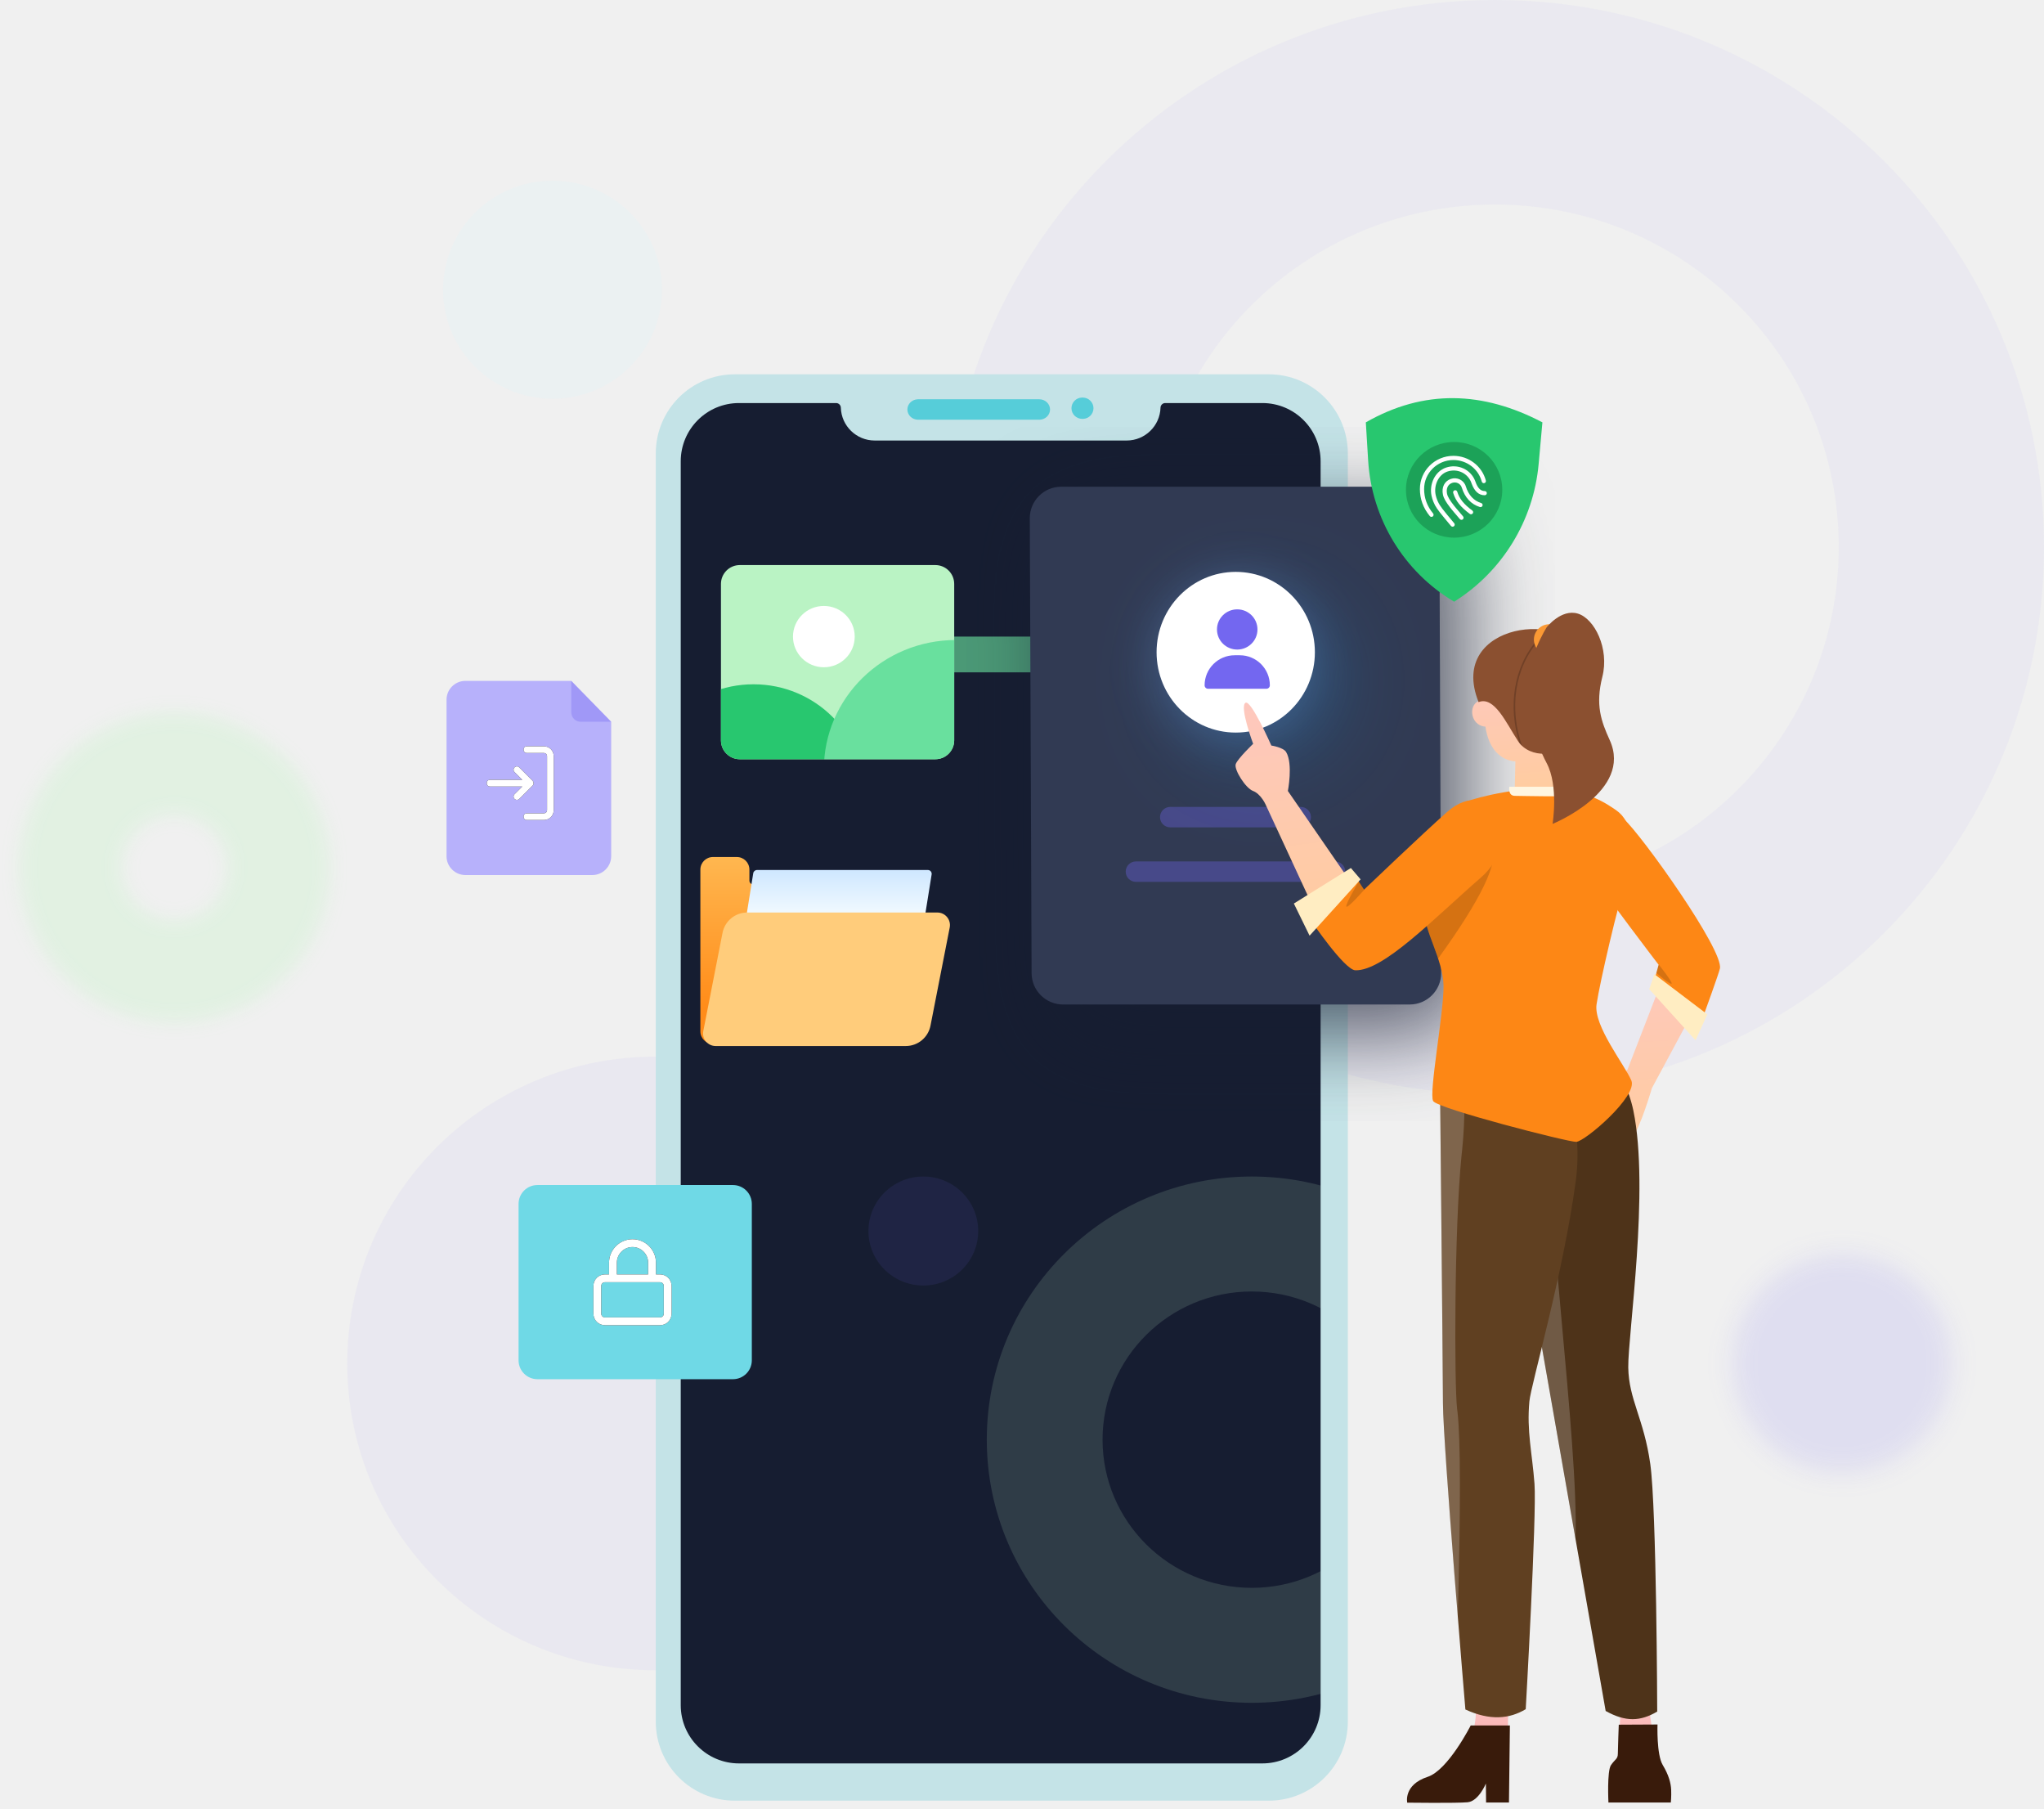
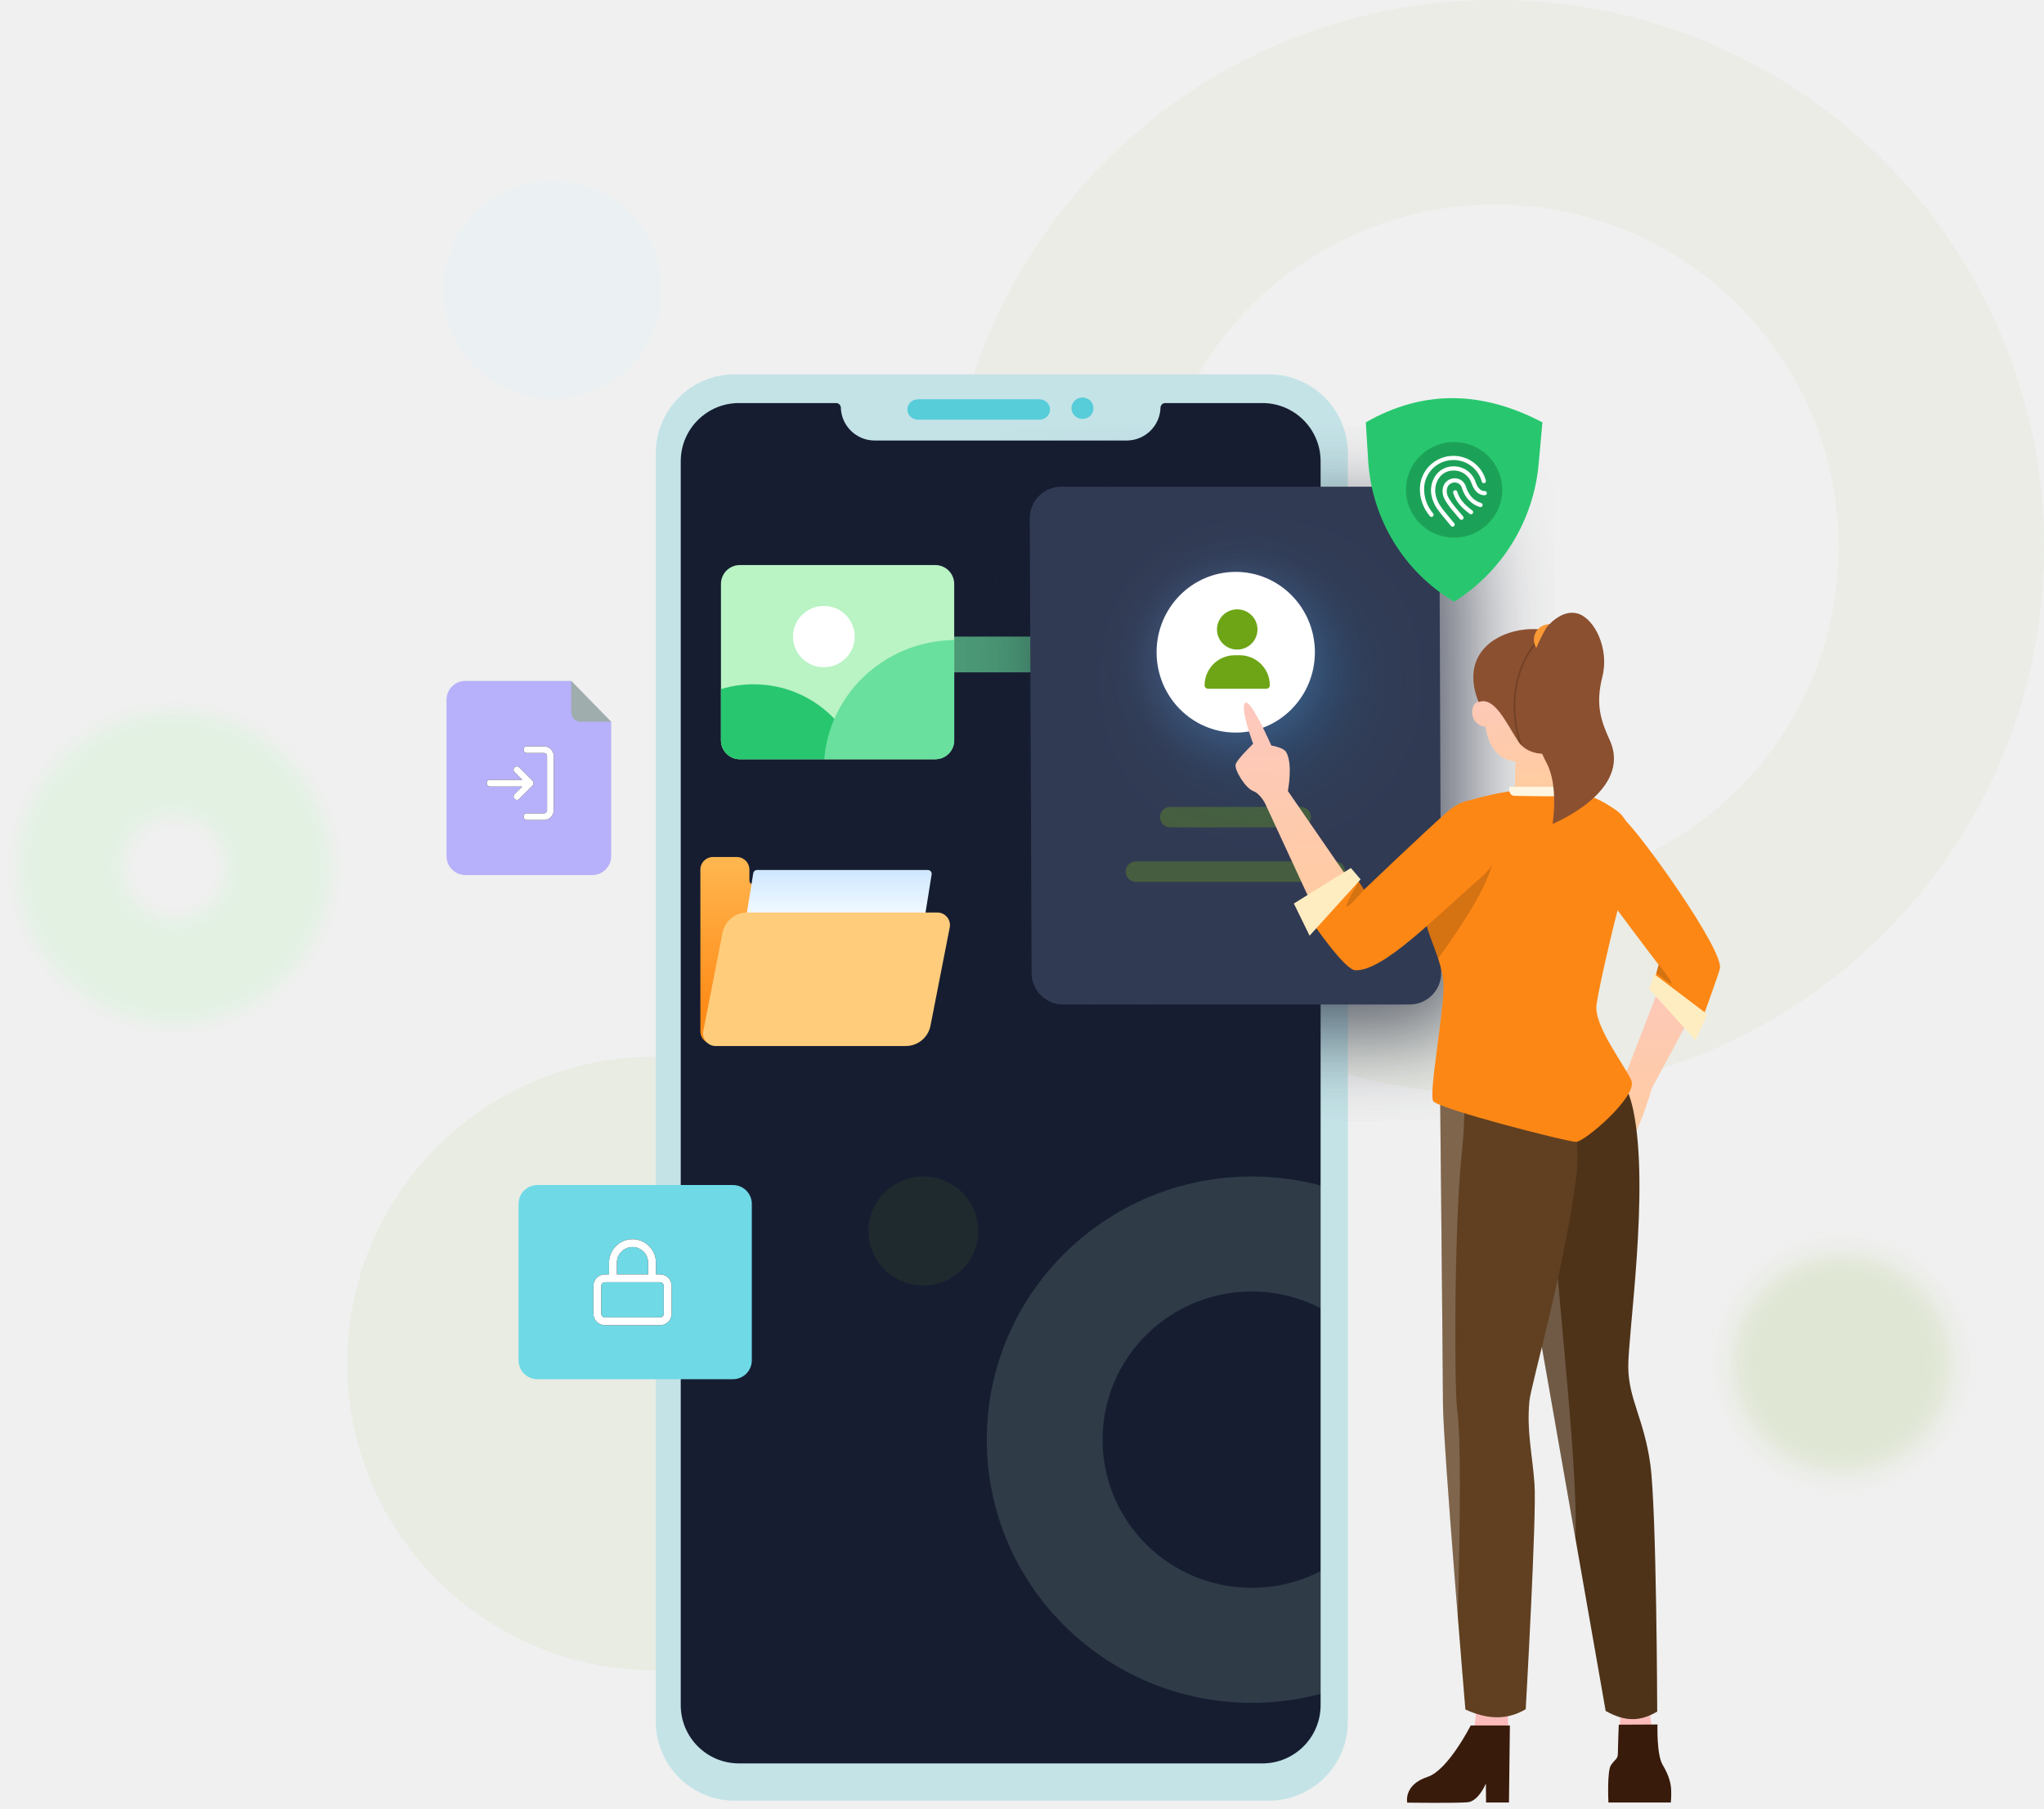
<svg xmlns="http://www.w3.org/2000/svg" width="650" height="575" viewBox="0 0 650 575" fill="none">
  <g id="Illustration">
    <g id="Shape">
-       <path id="Oval" opacity="0.053" fill-rule="evenodd" clip-rule="evenodd" d="M650 173.93C650 77.871 571.829 0 475.402 0C378.974 0 300.804 77.871 300.804 173.93C300.804 269.988 378.974 347.859 475.402 347.859C571.829 347.859 650 269.988 650 173.93ZM366.074 173.93C366.074 113.781 415.022 65.02 475.402 65.02C535.782 65.02 584.729 113.781 584.729 173.93C584.729 234.078 535.782 282.839 475.402 282.839C415.022 282.839 366.074 234.078 366.074 173.93Z" fill="#7367F0" />
+       <path id="Oval" opacity="0.053" fill-rule="evenodd" clip-rule="evenodd" d="M650 173.93C650 77.871 571.829 0 475.402 0C378.974 0 300.804 77.871 300.804 173.93C300.804 269.988 378.974 347.859 475.402 347.859C571.829 347.859 650 269.988 650 173.93ZM366.074 173.93C366.074 113.781 415.022 65.02 475.402 65.02C535.782 65.02 584.729 113.781 584.729 173.93C584.729 234.078 535.782 282.839 475.402 282.839C415.022 282.839 366.074 234.078 366.074 173.93Z" fill="#6ea516" />
      <g id="Oval_2" opacity="0.141" filter="url(#filter0_f)">
        <path fill-rule="evenodd" clip-rule="evenodd" d="M104.993 275.795C104.993 248.563 82.833 226.488 55.497 226.488C28.16 226.488 6 248.563 6 275.795C6 303.027 28.16 325.102 55.497 325.102C82.833 325.102 104.993 303.027 104.993 275.795ZM38.635 275.795C38.635 266.518 46.184 258.998 55.497 258.998C64.809 258.998 72.358 266.518 72.358 275.795C72.358 285.072 64.809 292.592 55.497 292.592C46.184 292.592 38.635 285.072 38.635 275.795Z" fill="#8BF78F" />
      </g>
-       <ellipse id="Oval_3" cx="208.338" cy="433.469" rx="97.905" ry="97.531" fill="#7367F0" fill-opacity="0.061" />
+       <ellipse id="Oval_3" cx="208.338" cy="433.469" rx="97.905" ry="97.531" fill="#6ea516" fill-opacity="0.061" />
      <ellipse id="Oval_4" opacity="0.141" cx="175.702" cy="92.112" rx="34.811" ry="34.678" fill="#CEF5FF" />
      <g id="Oval_5" filter="url(#filter1_f)">
-         <ellipse cx="585.818" cy="433.469" rx="34.811" ry="34.678" fill="#7367F0" fill-opacity="0.136" />
+         <ellipse cx="585.818" cy="433.469" rx="34.811" ry="34.678" fill="#6ea516" fill-opacity="0.136" />
      </g>
    </g>
    <g id="File Organizer">
      <g id="Phone3">
        <path id="Rectangle" fill-rule="evenodd" clip-rule="evenodd" d="M208.539 144.137C208.539 130.254 219.793 119 233.676 119H403.481C417.364 119 428.618 130.254 428.618 144.137V547.336C428.618 561.218 417.364 572.473 403.481 572.473H233.676C219.793 572.473 208.539 561.218 208.539 547.336V144.137Z" fill="#C4E3E7" />
        <g id="Group 48">
          <path id="Rectangle_2" fill-rule="evenodd" clip-rule="evenodd" d="M216.477 146.66C216.477 136.431 224.769 128.138 234.999 128.138H265.888C266.701 128.138 267.366 128.784 267.39 129.597V129.597C267.559 135.419 272.328 140.051 278.153 140.051H358.284C364.108 140.051 368.877 135.419 369.047 129.597V129.597C369.07 128.784 369.736 128.138 370.548 128.138H401.438C411.667 128.138 419.96 136.431 419.96 146.66V542.105C419.96 552.334 411.667 560.627 401.438 560.627H234.999C224.769 560.627 216.477 552.334 216.477 542.105V146.66Z" fill="#161D31" />
          <mask id="mask0" mask-type="alpha" maskUnits="userSpaceOnUse" x="216" y="128" width="204" height="433">
            <path id="Rectangle_3" fill-rule="evenodd" clip-rule="evenodd" d="M216.477 146.66C216.477 136.431 224.769 128.138 234.999 128.138H265.888C266.701 128.138 267.366 128.784 267.39 129.597V129.597C267.559 135.419 272.328 140.051 278.153 140.051H358.284C364.108 140.051 368.877 135.419 369.047 129.597V129.597C369.07 128.784 369.736 128.138 370.548 128.138H401.438C411.667 128.138 419.96 136.431 419.96 146.66V542.105C419.96 552.334 411.667 560.627 401.438 560.627H234.999C224.769 560.627 216.477 552.334 216.477 542.105V146.66Z" fill="white" />
          </mask>
          <g mask="url(#mask0)">
-             <ellipse id="Oval_6" opacity="0.099" cx="293.623" cy="391.368" rx="17.453" ry="17.328" fill="#7367F0" />
+             <ellipse id="Oval_6" opacity="0.099" cx="293.623" cy="391.368" rx="17.453" ry="17.328" fill="#6ea516" />
            <path id="Oval_7" opacity="0.141" fill-rule="evenodd" clip-rule="evenodd" d="M398.068 374.04C444.606 374.04 482.333 411.496 482.333 457.7C482.333 503.904 444.606 541.359 398.068 541.359C351.53 541.359 313.803 503.904 313.803 457.7C313.803 411.496 351.53 374.04 398.068 374.04ZM398.068 410.59C371.862 410.59 350.618 431.682 350.618 457.7C350.618 483.717 371.862 504.809 398.068 504.809C424.274 504.809 445.518 483.717 445.518 457.7C445.518 431.682 424.274 410.59 398.068 410.59Z" fill="#C8F5D0" />
            <path id="Rectangle_4" fill-rule="evenodd" clip-rule="evenodd" d="M241.264 208.075C241.264 204.934 243.809 202.389 246.949 202.389H391.019C394.159 202.389 396.704 204.934 396.704 208.075V208.075C396.704 211.215 394.159 213.76 391.019 213.76H246.949C243.809 213.76 241.264 211.215 241.264 208.075V208.075Z" fill="#68DE9E" fill-opacity="0.642" />
          </g>
        </g>
        <path id="Path" d="M330.508 126.939C332.39 126.939 333.916 128.394 333.916 130.188C333.916 131.942 332.457 133.372 330.632 133.435L330.508 133.437H291.962C290.08 133.437 288.554 131.982 288.554 130.188C288.554 128.433 290.013 127.004 291.838 126.941L291.962 126.939H330.508Z" fill="#56CDD9" />
        <path id="Path_2" d="M344.322 126.397C346.205 126.397 347.731 127.913 347.731 129.782C347.731 131.609 346.272 133.099 344.447 133.164L344.322 133.166H344.143C342.261 133.166 340.734 131.651 340.734 129.782C340.734 127.954 342.193 126.465 344.018 126.4L344.143 126.397H344.322Z" fill="#56CDD9" />
      </g>
      <g id="Icon54">
        <g id="Group 37">
          <path id="Rectangle_5" fill-rule="evenodd" clip-rule="evenodd" d="M222.72 276.463C222.72 274.254 224.511 272.463 226.72 272.463L234.313 272.463C236.523 272.463 238.313 274.254 238.313 276.463V279.966C238.313 280.639 238.859 281.185 239.533 281.185H289.542C291.751 281.185 293.542 282.976 293.542 285.185V327.883C293.542 330.092 291.751 331.883 289.542 331.883H226.72C224.511 331.883 222.72 330.092 222.72 327.883V276.463Z" fill="url(#paint0_linear)" />
          <path id="Rectangle_6" fill-rule="evenodd" clip-rule="evenodd" d="M239.536 277.616C239.631 277.025 240.141 276.59 240.739 276.59H295.061C295.812 276.59 296.384 277.261 296.265 278.003L288.105 328.794C288.01 329.385 287.5 329.82 286.901 329.82H232.579C231.829 329.82 231.256 329.149 231.375 328.408L239.536 277.616Z" fill="url(#paint1_linear)" />
          <path id="Rectangle_7" fill-rule="evenodd" clip-rule="evenodd" d="M298.086 290.108C300.604 290.108 302.496 292.406 302.012 294.877L295.899 326.091C295.163 329.845 291.873 332.554 288.048 332.554H227.579C225.061 332.554 223.17 330.256 223.654 327.785L229.767 296.57C230.502 292.816 233.792 290.108 237.617 290.108L298.086 290.108Z" fill="#FFCC7B" />
        </g>
      </g>
      <g id="Group 28">
        <path id="Rectangle_8" fill-rule="evenodd" clip-rule="evenodd" d="M142 222.468C142 219.154 144.686 216.468 148 216.468H181.667L194.359 229.463V272.197C194.359 275.511 191.673 278.197 188.359 278.197H148C144.686 278.197 142 275.511 142 272.197V222.468Z" fill="#B7B1FB" />
        <g id="Icon">
          <path id="Mask" fill-rule="evenodd" clip-rule="evenodd" d="M176.099 257.505V240.458C176.099 238.647 174.714 237.262 172.903 237.262H167.575C166.935 237.262 166.509 237.688 166.509 238.327C166.509 238.966 166.935 239.393 167.575 239.393H172.903C173.542 239.393 173.968 239.819 173.968 240.458V257.505C173.968 258.144 173.542 258.57 172.903 258.57H167.575C166.935 258.57 166.509 258.996 166.509 259.636C166.509 260.275 166.935 260.701 167.575 260.701H172.903C174.714 260.701 176.099 259.316 176.099 257.505ZM169.599 248.555C169.706 248.875 169.706 249.194 169.599 249.408C169.599 249.514 169.493 249.621 169.386 249.727L165.124 253.989C164.91 254.202 164.591 254.308 164.378 254.308C164.165 254.308 163.845 254.202 163.632 253.989C163.205 253.563 163.205 252.923 163.632 252.497L166.083 250.047H155.853C155.213 250.047 154.787 249.621 154.787 248.981C154.787 248.342 155.213 247.916 155.853 247.916H166.083L163.632 245.465C163.205 245.039 163.205 244.4 163.632 243.974C164.058 243.548 164.697 243.548 165.124 243.974L169.386 248.236C169.439 248.289 169.466 248.342 169.493 248.395C169.519 248.449 169.546 248.502 169.599 248.555Z" fill="black" />
          <mask id="mask1" mask-type="alpha" maskUnits="userSpaceOnUse" x="154" y="237" width="23" height="24">
            <path id="Mask_2" fill-rule="evenodd" clip-rule="evenodd" d="M176.099 257.505V240.458C176.099 238.647 174.714 237.262 172.903 237.262H167.575C166.935 237.262 166.509 237.688 166.509 238.327C166.509 238.966 166.935 239.393 167.575 239.393H172.903C173.542 239.393 173.968 239.819 173.968 240.458V257.505C173.968 258.144 173.542 258.57 172.903 258.57H167.575C166.935 258.57 166.509 258.996 166.509 259.636C166.509 260.275 166.935 260.701 167.575 260.701H172.903C174.714 260.701 176.099 259.316 176.099 257.505ZM169.599 248.555C169.706 248.875 169.706 249.194 169.599 249.408C169.599 249.514 169.493 249.621 169.386 249.727L165.124 253.989C164.91 254.202 164.591 254.308 164.378 254.308C164.165 254.308 163.845 254.202 163.632 253.989C163.205 253.563 163.205 252.923 163.632 252.497L166.083 250.047H155.853C155.213 250.047 154.787 249.621 154.787 248.981C154.787 248.342 155.213 247.916 155.853 247.916H166.083L163.632 245.465C163.205 245.039 163.205 244.4 163.632 243.974C164.058 243.548 164.697 243.548 165.124 243.974L169.386 248.236C169.439 248.289 169.466 248.342 169.493 248.395C169.519 248.449 169.546 248.502 169.599 248.555Z" fill="white" />
          </mask>
          <g mask="url(#mask1)">
            <g id="Icon Color">
              <rect id="ð¨ Icon Color" x="152.656" y="236.196" width="25.575" height="25.57" fill="white" />
            </g>
          </g>
        </g>
-         <path id="Path_3" opacity="0.34" d="M194.358 229.463H184.666C183.009 229.463 181.666 228.12 181.666 226.463V216.468L194.358 229.463Z" fill="#7367F0" />
+         <path id="Path_3" opacity="0.34" d="M194.358 229.463H184.666C183.009 229.463 181.666 228.12 181.666 226.463V216.468L194.358 229.463Z" fill="#6ea516" />
      </g>
      <g id="Group">
        <path id="Rectangle_9" fill-rule="evenodd" clip-rule="evenodd" d="M164.907 382.748C164.907 379.434 167.594 376.748 170.907 376.748H233.082C236.396 376.748 239.082 379.434 239.082 382.748V432.477C239.082 435.791 236.396 438.477 233.082 438.477H170.907C167.594 438.477 164.907 435.791 164.907 432.477V382.748Z" fill="#6FD9E6" />
        <g id="Icon_2">
          <path id="Mask_3" fill-rule="evenodd" clip-rule="evenodd" d="M209.841 405.159H208.598V401.43C208.598 397.328 205.241 393.972 201.138 393.972C197.036 393.972 193.679 397.328 193.679 401.43V405.159H192.436C190.322 405.159 188.706 406.774 188.706 408.888V417.589C188.706 419.702 190.322 421.317 192.436 421.317H209.841C211.954 421.317 213.57 419.702 213.57 417.589V408.888C213.57 406.774 211.954 405.159 209.841 405.159ZM196.165 401.43C196.165 398.695 198.403 396.458 201.138 396.458C203.873 396.458 206.111 398.695 206.111 401.43V405.159H196.165V401.43ZM209.841 418.831C210.587 418.831 211.084 418.334 211.084 417.589V408.888C211.084 408.142 210.587 407.645 209.841 407.645H192.436C191.69 407.645 191.192 408.142 191.192 408.888V417.589C191.192 418.334 191.69 418.831 192.436 418.831H209.841Z" fill="black" />
          <mask id="mask2" mask-type="alpha" maskUnits="userSpaceOnUse" x="188" y="393" width="26" height="29">
            <path id="Mask_4" fill-rule="evenodd" clip-rule="evenodd" d="M209.841 405.159H208.598V401.43C208.598 397.328 205.241 393.972 201.138 393.972C197.036 393.972 193.679 397.328 193.679 401.43V405.159H192.436C190.322 405.159 188.706 406.774 188.706 408.888V417.589C188.706 419.702 190.322 421.317 192.436 421.317H209.841C211.954 421.317 213.57 419.702 213.57 417.589V408.888C213.57 406.774 211.954 405.159 209.841 405.159ZM196.165 401.43C196.165 398.695 198.403 396.458 201.138 396.458C203.873 396.458 206.111 398.695 206.111 401.43V405.159H196.165V401.43ZM209.841 418.831C210.587 418.831 211.084 418.334 211.084 417.589V408.888C211.084 408.142 210.587 407.645 209.841 407.645H192.436C191.69 407.645 191.192 408.142 191.192 408.888V417.589C191.192 418.334 191.69 418.831 192.436 418.831H209.841Z" fill="white" />
          </mask>
          <g mask="url(#mask2)">
            <g id="Icon Color_2">
              <rect id="ð¨ Icon Color_2" x="186.22" y="392.729" width="29.837" height="29.832" fill="white" />
            </g>
          </g>
        </g>
      </g>
      <g id="Group 34">
        <path id="Rectangle_10" d="M229.265 185.646C229.265 182.333 231.951 179.646 235.265 179.646H297.44C300.754 179.646 303.44 182.333 303.44 185.646V235.376C303.44 238.69 300.754 241.376 297.44 241.376H235.265C231.951 241.376 229.265 238.69 229.265 235.376V185.646Z" fill="#BAF3C4" />
        <mask id="mask3" mask-type="alpha" maskUnits="userSpaceOnUse" x="229" y="179" width="75" height="63">
          <path id="Rectangle_11" d="M229.265 185.646C229.265 182.333 231.951 179.646 235.265 179.646H297.44C300.754 179.646 303.44 182.333 303.44 185.646V235.376C303.44 238.69 300.754 241.376 297.44 241.376H235.265C231.951 241.376 229.265 238.69 229.265 235.376V185.646Z" fill="white" />
        </mask>
        <g mask="url(#mask3)">
          <ellipse id="Oval_8" cx="261.989" cy="202.389" rx="9.817" ry="9.747" fill="white" />
          <ellipse id="Oval_9" cx="239.627" cy="252.747" rx="35.451" ry="35.197" fill="#28C76F" />
          <ellipse id="Oval_10" cx="303.986" cy="244.625" rx="41.996" ry="41.153" fill="#69E09E" />
        </g>
      </g>
      <g id="Group 23">
        <g id="Rectangle_12" filter="url(#filter2_d)">
          <path fill-rule="evenodd" clip-rule="evenodd" d="M327.477 164.778C327.455 159.239 331.939 154.738 337.477 154.738H447.72C453.227 154.738 457.698 159.191 457.72 164.698L458.295 309.31C458.317 314.848 453.833 319.35 448.295 319.35H338.052C332.545 319.35 328.074 314.897 328.052 309.39L327.477 164.778Z" fill="#313A53" />
        </g>
-         <path id="Rectangle_13" opacity="0.34" d="M368.889 259.786C368.889 257.992 370.343 256.537 372.138 256.537H413.635C415.43 256.537 416.884 257.992 416.884 259.786V259.786C416.884 261.581 415.43 263.035 413.635 263.035H372.138C370.343 263.035 368.889 261.581 368.889 259.786V259.786Z" fill="#7367F0" />
-         <path id="Rectangle_14" opacity="0.34" d="M357.98 277.114C357.98 275.32 359.435 273.865 361.229 273.865H424.543C426.338 273.865 427.792 275.32 427.792 277.114V277.114C427.792 278.908 426.338 280.363 424.543 280.363H361.229C359.435 280.363 357.98 278.908 357.98 277.114V277.114Z" fill="#7367F0" />
+         <path id="Rectangle_13" opacity="0.34" d="M368.889 259.786C368.889 257.992 370.343 256.537 372.138 256.537H413.635C415.43 256.537 416.884 257.992 416.884 259.786V259.786C416.884 261.581 415.43 263.035 413.635 263.035H372.138C370.343 263.035 368.889 261.581 368.889 259.786V259.786Z" fill="#6ea516" />
+         <path id="Rectangle_14" opacity="0.34" d="M357.98 277.114C357.98 275.32 359.435 273.865 361.229 273.865H424.543C426.338 273.865 427.792 275.32 427.792 277.114V277.114C427.792 278.908 426.338 280.363 424.543 280.363H361.229C359.435 280.363 357.98 278.908 357.98 277.114V277.114Z" fill="#6ea516" />
        <g id="Icon8">
          <g id="Oval_11" filter="url(#filter3_dd)">
            <ellipse cx="392.968" cy="207.357" rx="25.17" ry="25.545" fill="white" />
          </g>
          <g id="Group 70">
-             <path id="Combined Shape" fill-rule="evenodd" clip-rule="evenodd" d="M393.443 206.51C396.999 206.51 399.882 203.648 399.882 200.117C399.882 196.587 396.999 193.725 393.443 193.725C389.887 193.725 387.004 196.587 387.004 200.117C387.004 203.648 389.887 206.51 393.443 206.51ZM392.631 208.32C387.35 208.32 383.069 212.601 383.069 217.881C383.069 218.485 383.559 218.974 384.162 218.974H402.724C403.327 218.974 403.817 218.485 403.817 217.881C403.817 212.601 399.536 208.32 394.255 208.32H392.631Z" fill="#7367F0" />
+             <path id="Combined Shape" fill-rule="evenodd" clip-rule="evenodd" d="M393.443 206.51C396.999 206.51 399.882 203.648 399.882 200.117C399.882 196.587 396.999 193.725 393.443 193.725C389.887 193.725 387.004 196.587 387.004 200.117C387.004 203.648 389.887 206.51 393.443 206.51ZM392.631 208.32C387.35 208.32 383.069 212.601 383.069 217.881C383.069 218.485 383.559 218.974 384.162 218.974H402.724C403.327 218.974 403.817 218.485 403.817 217.881C403.817 212.601 399.536 208.32 394.255 208.32H392.631Z" fill="#6ea516" />
          </g>
        </g>
      </g>
      <g id="Wom3.5">
        <g id="RArm">
          <path id="Path_4" fill-rule="evenodd" clip-rule="evenodd" d="M517.545 340.072C517.545 340.072 505.347 352.052 506.095 353.223C506.843 354.403 512.99 351.663 512.99 351.663C512.99 351.663 505.321 364.247 506.899 365.214C508.476 366.181 516.545 364.223 519.019 361.629C521.494 359.035 525.312 345.945 525.312 345.945L543.865 311.45L530.41 306.827L517.545 340.072Z" fill="url(#paint2_linear)" />
          <path id="Path_5" fill-rule="evenodd" clip-rule="evenodd" d="M505.088 276.306C510.211 284.208 527.455 306.729 527.455 306.729L526.198 311.222L542.045 322.008C542.045 322.008 546.547 309.66 546.938 307.923C548.226 302.193 522.192 265.626 516.362 260.342C507.184 252.022 497.26 264.229 505.088 276.306Z" fill="#FD8715" />
          <path id="Path_6" fill-rule="evenodd" clip-rule="evenodd" d="M531.576 312.707C531.872 312.135 527.48 306.648 527.48 306.648L526.736 309.316C526.736 309.316 531.281 313.28 531.576 312.707Z" fill="black" fill-opacity="0.16" />
          <path id="Path 70" fill-rule="evenodd" clip-rule="evenodd" d="M526.1 309.714L542.936 322.479L539.184 330.734L524.464 314.478L526.1 309.714Z" fill="#FFEDC2" />
        </g>
        <g id="RLeg">
          <path id="Path_7" fill-rule="evenodd" clip-rule="evenodd" d="M515.472 542.024L514.537 557.842L526.524 558.152L524.271 542.024H515.472Z" fill="url(#paint3_linear)" />
          <path id="Path_8" fill-rule="evenodd" clip-rule="evenodd" d="M527.092 548.256C527.092 548.256 526.756 557.782 528.743 561.108C530.743 564.433 531.348 567.012 531.437 569.001C531.531 571.133 531.328 573.065 531.328 573.065H511.488C511.488 573.065 510.991 563.042 512.305 561.152C513.619 559.263 514.481 559.23 514.481 557.56C514.492 555.89 514.776 548.318 514.776 548.318L527.092 548.256Z" fill="#391B0B" />
          <path id="Path_9" fill-rule="evenodd" clip-rule="evenodd" d="M473.239 330.841L504.336 327.485L504.793 327.906C507.009 330.003 516.641 339.739 519.408 353.048C524.633 378.173 517.64 424.578 517.795 434.753C517.943 444.929 522.786 451.069 524.799 465.456C526.811 479.843 527.001 544.143 527.001 544.143C521.665 547.283 516.97 547.507 510.607 543.955L473.239 330.841Z" fill="#4E3319" />
          <path id="Path_10" fill-rule="evenodd" clip-rule="evenodd" d="M501.016 489.256L473.239 330.841L490.529 328.975C491.299 384.008 502.052 458.397 501.016 489.256Z" fill="white" fill-opacity="0.192" />
        </g>
        <g id="LLeg">
          <path id="Path_11" fill-rule="evenodd" clip-rule="evenodd" d="M479.609 540.361L469.387 540.526C469.387 540.526 470.059 551.06 466.128 554.628L465.913 554.815C461.168 558.764 479.476 557.339 479.476 557.339L479.609 540.361Z" fill="url(#paint4_linear)" />
          <path id="Path_12" fill-rule="evenodd" clip-rule="evenodd" d="M480.151 548.573L479.857 573.056L472.578 573.061L472.515 567.028C472.515 567.028 470.219 572.653 466.71 572.978C463.191 573.303 447.509 573.104 447.509 573.104C447.509 573.104 446.206 567.456 454.012 564.891C460.505 562.759 467.684 548.573 467.684 548.573H480.151Z" fill="#391B0B" />
          <path id="Path_13" fill-rule="evenodd" clip-rule="evenodd" d="M457.814 333.019L492.733 331.844L492.994 332.323C494.688 335.514 503.972 354.195 501.106 375.428C497.082 405.232 486.853 440.171 486.352 445.509C485.459 455.025 487.245 461.915 487.977 471.744C488.709 481.573 485.185 543.391 485.185 543.391C480.003 546.485 473.837 547.092 465.998 543.484C465.998 543.484 458.921 459.518 458.869 446.229C458.817 432.941 457.814 333.019 457.814 333.019Z" fill="#604021" />
          <path id="Path_14" fill-rule="evenodd" clip-rule="evenodd" d="M465 365.255L464.768 367.463C462.441 390.748 462.458 440.198 463.36 447.824L463.483 448.807C464.483 457.412 464.515 479.26 463.58 514.35L462.364 499.208C460.058 470.072 458.893 452.412 458.869 446.229L458.827 439.83C458.626 413.956 457.814 333.018 457.814 333.018L465.179 332.771C465.966 345.547 465.906 356.375 465 365.255Z" fill="white" fill-opacity="0.192" />
        </g>
        <g id="Head">
          <path id="Path_15" fill-rule="evenodd" clip-rule="evenodd" d="M471.13 222.653C466.834 223.12 467.138 230.619 472.368 231.011C473.437 238.24 477.25 241.684 481.898 242.083L481.64 253.018L502.199 253.006C502.199 253.006 496.41 245.281 496.699 234.706C496.987 224.13 496.505 214.196 496.505 214.196L469.876 214.67L471.13 222.653Z" fill="url(#paint5_linear)" />
          <path id="Path_16" fill-rule="evenodd" clip-rule="evenodd" d="M470.195 223.215C475.199 221.25 478.896 229.709 482.725 235.589C486.554 241.468 496.474 240.469 497.841 235.589C503.017 224.899 507.478 210.367 501.438 209.174C500.587 193.726 459.859 197.373 470.195 223.215Z" fill="#8B5030" />
          <path id="Combined Shape_2" fill-rule="evenodd" clip-rule="evenodd" d="M498.141 203.079H489.281H489.169L489.095 203.162C481.246 211.86 479.5 224.681 483.191 236.235C483.447 236.556 483.724 236.853 484.017 237.126C479.932 225.481 481.513 212.381 489.392 203.579H498.734C498.544 203.406 498.346 203.24 498.141 203.079Z" fill="black" fill-opacity="0.199" />
          <ellipse id="Oval_12" cx="492.697" cy="203.329" rx="4.909" ry="4.873" fill="#FB9934" />
        </g>
        <g id="Body">
          <path id="Path_17" fill-rule="evenodd" clip-rule="evenodd" d="M465.736 255.135C461.149 261.825 453.505 284.53 453.071 289.637C452.583 295.529 458.945 304.915 459.049 313.444C459.142 321.974 454.304 347.658 455.758 350.058C457.2 352.457 498.554 363.079 501.252 363.022C503.939 362.964 520.901 348.507 518.773 343.511C516.633 338.515 506.7 326.099 507.712 319.292C508.712 312.485 514.521 287.36 517.405 278.809C520.278 270.257 519.32 261.279 513.959 257.6C511.305 255.779 504.226 250.606 491.619 250.63C479.012 250.654 466.092 254.617 465.736 255.135Z" fill="#FD8715" />
          <path id="Path 68" fill-rule="evenodd" clip-rule="evenodd" d="M479.971 250.141C479.971 250.141 479.44 253.018 481.763 253.018C484.085 253.018 499.665 253.527 501.774 252.617C503.884 251.708 503.251 250.141 503.251 250.141H479.971Z" fill="#FFF6E1" />
          <path id="Path_18" fill-rule="evenodd" clip-rule="evenodd" d="M459.078 269.604L459.219 269.533C467.714 265.323 472.817 265.137 474.527 268.975C476.738 273.937 471.004 285.858 457.327 304.74C455.448 299.013 452.746 293.553 453.071 289.637C453.322 286.681 455.988 277.832 459.078 269.604Z" fill="black" fill-opacity="0.16" />
        </g>
        <g id="LArm">
          <path id="Path_19" fill-rule="evenodd" clip-rule="evenodd" d="M402.413 255.658C402.413 255.658 400.883 252.36 398.477 251.468C396.072 250.576 392.393 244.665 392.962 242.949C393.531 241.233 398.507 236.473 398.507 236.473C398.507 236.473 394.108 224.753 396.056 223.43C397.777 222.261 404.291 237.023 404.291 237.023C404.291 237.023 408.121 237.596 409.004 239.106C411.232 242.91 409.548 251.468 409.548 251.468L432.156 284.267L421.782 297.472L402.413 255.658Z" fill="url(#paint6_linear)" />
          <path id="Path_20" fill-rule="evenodd" clip-rule="evenodd" d="M460.125 258.201C452.479 264.945 433.777 282.836 433.777 282.836C433.777 282.836 430.999 278.609 430.999 278.609L417.013 292.828C417.013 292.828 427.563 308.364 430.999 308.473C439.95 308.756 455.989 291.976 471.068 278.874C484.588 267.126 474.377 245.631 460.125 258.201Z" fill="#FD8715" />
          <path id="Path_21" fill-rule="evenodd" clip-rule="evenodd" d="M433.832 282.857C433.832 282.857 428.586 288.881 428.153 288.224C427.72 287.567 432.11 280.244 432.11 280.244L433.832 282.857Z" fill="black" fill-opacity="0.16" />
          <path id="Path 69" fill-rule="evenodd" clip-rule="evenodd" d="M432.673 279.567L416.452 297.472L411.454 287.254L429.587 275.957L432.673 279.567Z" fill="#FFEDC2" />
        </g>
        <path id="Path_22" fill-rule="evenodd" clip-rule="evenodd" d="M491.835 199.45C491.835 199.45 496.429 193.51 501.733 195.069C507.037 196.627 511.834 206.18 509.556 215.159C507.29 224.14 509.159 229.262 511.909 235.315C519.295 251.595 493.721 261.933 493.721 261.933C493.721 261.933 495.717 249.869 491.835 242.584C487.838 235.082 485.568 225.461 485.568 219.574C485.568 209.336 491.835 199.45 491.835 199.45Z" fill="#8B5030" />
      </g>
      <g id="Group 39">
        <path id="Rectangle_15" fill-rule="evenodd" clip-rule="evenodd" d="M434.338 134.277C452.818 123.705 471.55 124.331 490.493 134.277L489.293 147.546C487.666 165.529 477.722 181.716 462.415 191.295V191.295V191.295C446.446 181.783 436.213 164.989 435.08 146.435L434.338 134.277Z" fill="#28C76F" />
        <ellipse id="Oval_13" cx="462.416" cy="155.723" rx="15.315" ry="15.205" fill="#1CA258" />
        <g id="Group 40">
          <path id="Path_23" fill-rule="evenodd" clip-rule="evenodd" d="M462.197 144.922C467.068 144.922 471.284 148.181 472.507 152.778C472.602 153.133 472.388 153.497 472.031 153.591C471.673 153.685 471.306 153.473 471.212 153.118C470.143 149.102 466.456 146.252 462.197 146.252C457.048 146.252 452.875 150.381 452.875 155.472C452.875 158.346 453.824 160.929 455.734 163.247C455.969 163.531 455.927 163.95 455.64 164.183C455.354 164.415 454.932 164.374 454.697 164.089C452.593 161.537 451.535 158.656 451.535 155.472C451.535 149.645 456.309 144.922 462.197 144.922Z" fill="white" />
          <path id="Path_24" fill-rule="evenodd" clip-rule="evenodd" d="M459.827 148.663C463.619 147.367 467.713 149.243 469.112 152.912L469.188 153.122C469.907 155.195 470.885 156.133 472.136 156.117C472.506 156.112 472.81 156.406 472.814 156.774C472.819 157.141 472.523 157.443 472.153 157.447C470.288 157.471 468.903 156.203 468.011 153.807L467.921 153.555C466.843 150.448 463.432 148.838 460.263 149.921C457.41 150.896 455.885 154.344 456.556 157.383C456.686 157.975 456.851 158.506 457.064 159.018L457.255 159.46C457.891 160.856 458.718 161.903 462.454 166.36C462.69 166.643 462.652 167.062 462.367 167.297C462.083 167.532 461.66 167.493 461.423 167.211L459.42 164.808C457.016 161.896 456.473 161.066 455.867 159.626L455.825 159.525C455.582 158.939 455.393 158.334 455.246 157.668C454.441 154.017 456.272 149.879 459.827 148.663Z" fill="white" />
          <path id="Path_25" fill-rule="evenodd" clip-rule="evenodd" d="M461.375 152.255C463.339 151.583 465.512 152.632 466.122 154.593C467.003 157.418 468.623 159.173 471.015 159.927C471.368 160.038 471.563 160.412 471.451 160.762C471.339 161.112 470.962 161.306 470.61 161.195C467.779 160.303 465.847 158.21 464.842 154.986C464.458 153.753 463.07 153.083 461.811 153.513C460.471 153.971 459.808 155.254 460.174 157.01C460.359 157.903 461.094 159.119 462.345 160.703L462.558 160.971C462.734 161.19 462.918 161.414 463.118 161.653L465.271 164.182C465.507 164.465 465.467 164.885 465.182 165.119C464.897 165.353 464.474 165.313 464.238 165.03L462.516 163.012L462.085 162.501C461.881 162.256 461.692 162.026 461.511 161.801L461.077 161.252C459.831 159.642 459.089 158.372 458.861 157.279C458.364 154.891 459.373 152.939 461.375 152.255Z" fill="white" />
          <path id="Path_26" fill-rule="evenodd" clip-rule="evenodd" d="M462.568 155.878C462.922 155.77 463.296 155.968 463.405 156.319C464.127 158.66 465.541 160.321 468.201 162.304C468.497 162.524 468.557 162.941 468.335 163.235C468.113 163.529 467.693 163.588 467.397 163.368C464.531 161.231 462.944 159.368 462.123 156.709C462.015 156.358 462.214 155.986 462.568 155.878Z" fill="white" />
        </g>
      </g>
    </g>
  </g>
  <defs>
    <filter id="filter0_f" x="0.563" y="221.051" width="109.866" height="109.487" filterUnits="userSpaceOnUse" color-interpolation-filters="sRGB">
      <feFlood flood-opacity="0" result="BackgroundImageFix" />
      <feBlend mode="normal" in="SourceGraphic" in2="BackgroundImageFix" result="shape" />
      <feGaussianBlur stdDeviation="2.718" result="effect1_foregroundBlur" />
    </filter>
    <filter id="filter1_f" x="542.852" y="390.637" width="85.931" height="85.665" filterUnits="userSpaceOnUse" color-interpolation-filters="sRGB">
      <feFlood flood-opacity="0" result="BackgroundImageFix" />
      <feBlend mode="normal" in="SourceGraphic" in2="BackgroundImageFix" result="shape" />
      <feGaussianBlur stdDeviation="4.077" result="effect1_foregroundBlur" />
    </filter>
    <filter id="filter2_d" x="307.478" y="135.738" width="186.818" height="220.612" filterUnits="userSpaceOnUse" color-interpolation-filters="sRGB">
      <feFlood flood-opacity="0" result="BackgroundImageFix" />
      <feColorMatrix in="SourceAlpha" type="matrix" values="0 0 0 0 0 0 0 0 0 0 0 0 0 0 0 0 0 0 127 0" />
      <feOffset dx="8" dy="9" />
      <feGaussianBlur stdDeviation="14" />
      <feColorMatrix type="matrix" values="0 0 0 0 0.086 0 0 0 0 0.114 0 0 0 0 0.192 0 0 0 0.7 0" />
      <feBlend mode="normal" in2="BackgroundImageFix" result="effect1_dropShadow" />
      <feBlend mode="normal" in="SourceGraphic" in2="effect1_dropShadow" result="shape" />
    </filter>
    <filter id="filter3_dd" x="347.798" y="162.812" width="106.341" height="107.09" filterUnits="userSpaceOnUse" color-interpolation-filters="sRGB">
      <feFlood flood-opacity="0" result="BackgroundImageFix" />
      <feColorMatrix in="SourceAlpha" type="matrix" values="0 0 0 0 0 0 0 0 0 0 0 0 0 0 0 0 0 0 127 0" />
      <feOffset dx="8" dy="9" />
      <feGaussianBlur stdDeviation="14" />
      <feColorMatrix type="matrix" values="0 0 0 0 0.076 0 0 0 0 0.583 0 0 0 0 0.879 0 0 0 0.229 0" />
      <feBlend mode="normal" in2="BackgroundImageFix" result="effect1_dropShadow" />
      <feColorMatrix in="SourceAlpha" type="matrix" values="0 0 0 0 0 0 0 0 0 0 0 0 0 0 0 0 0 0 127 0" />
      <feOffset dy="2" />
      <feGaussianBlur stdDeviation="7.5" />
      <feColorMatrix type="matrix" values="0 0 0 0 0.504 0 0 0 0 0.7 0 0 0 0 1 0 0 0 0.234 0" />
      <feBlend mode="normal" in2="effect1_dropShadow" result="effect2_dropShadow" />
      <feBlend mode="normal" in="SourceGraphic" in2="effect2_dropShadow" result="shape" />
    </filter>
    <linearGradient id="paint0_linear" x1="299.098" y1="320.699" x2="299.098" y2="251.956" gradientUnits="userSpaceOnUse">
      <stop stop-color="#FF8C19" />
      <stop offset="1" stop-color="#FFC967" />
    </linearGradient>
    <linearGradient id="paint1_linear" x1="290.964" y1="293.294" x2="290.964" y2="261.963" gradientUnits="userSpaceOnUse">
      <stop stop-color="#F8FDFF" />
      <stop offset="1" stop-color="#AAD4FF" />
    </linearGradient>
    <linearGradient id="paint2_linear" x1="502.994" y1="290.908" x2="507.069" y2="361.835" gradientUnits="userSpaceOnUse">
      <stop stop-color="#FDC6C6" />
      <stop offset="1" stop-color="#FFCCA1" />
    </linearGradient>
    <linearGradient id="paint3_linear" x1="512.463" y1="538.098" x2="514.125" y2="557.265" gradientUnits="userSpaceOnUse">
      <stop stop-color="#FDC6C6" />
      <stop offset="1" stop-color="#FAB2B2" />
    </linearGradient>
    <linearGradient id="paint4_linear" x1="462.622" y1="536.167" x2="464.195" y2="556.674" gradientUnits="userSpaceOnUse">
      <stop stop-color="#FDC6C6" />
      <stop offset="1" stop-color="#FAB2B2" />
    </linearGradient>
    <linearGradient id="paint5_linear" x1="462.262" y1="204.745" x2="465.66" y2="250.978" gradientUnits="userSpaceOnUse">
      <stop stop-color="#FDC6C6" />
      <stop offset="1" stop-color="#FFCCA1" />
    </linearGradient>
    <linearGradient id="paint6_linear" x1="386.111" y1="205.324" x2="396.752" y2="292.76" gradientUnits="userSpaceOnUse">
      <stop stop-color="#FDC6C6" />
      <stop offset="1" stop-color="#FFCCA1" />
    </linearGradient>
  </defs>
</svg>
